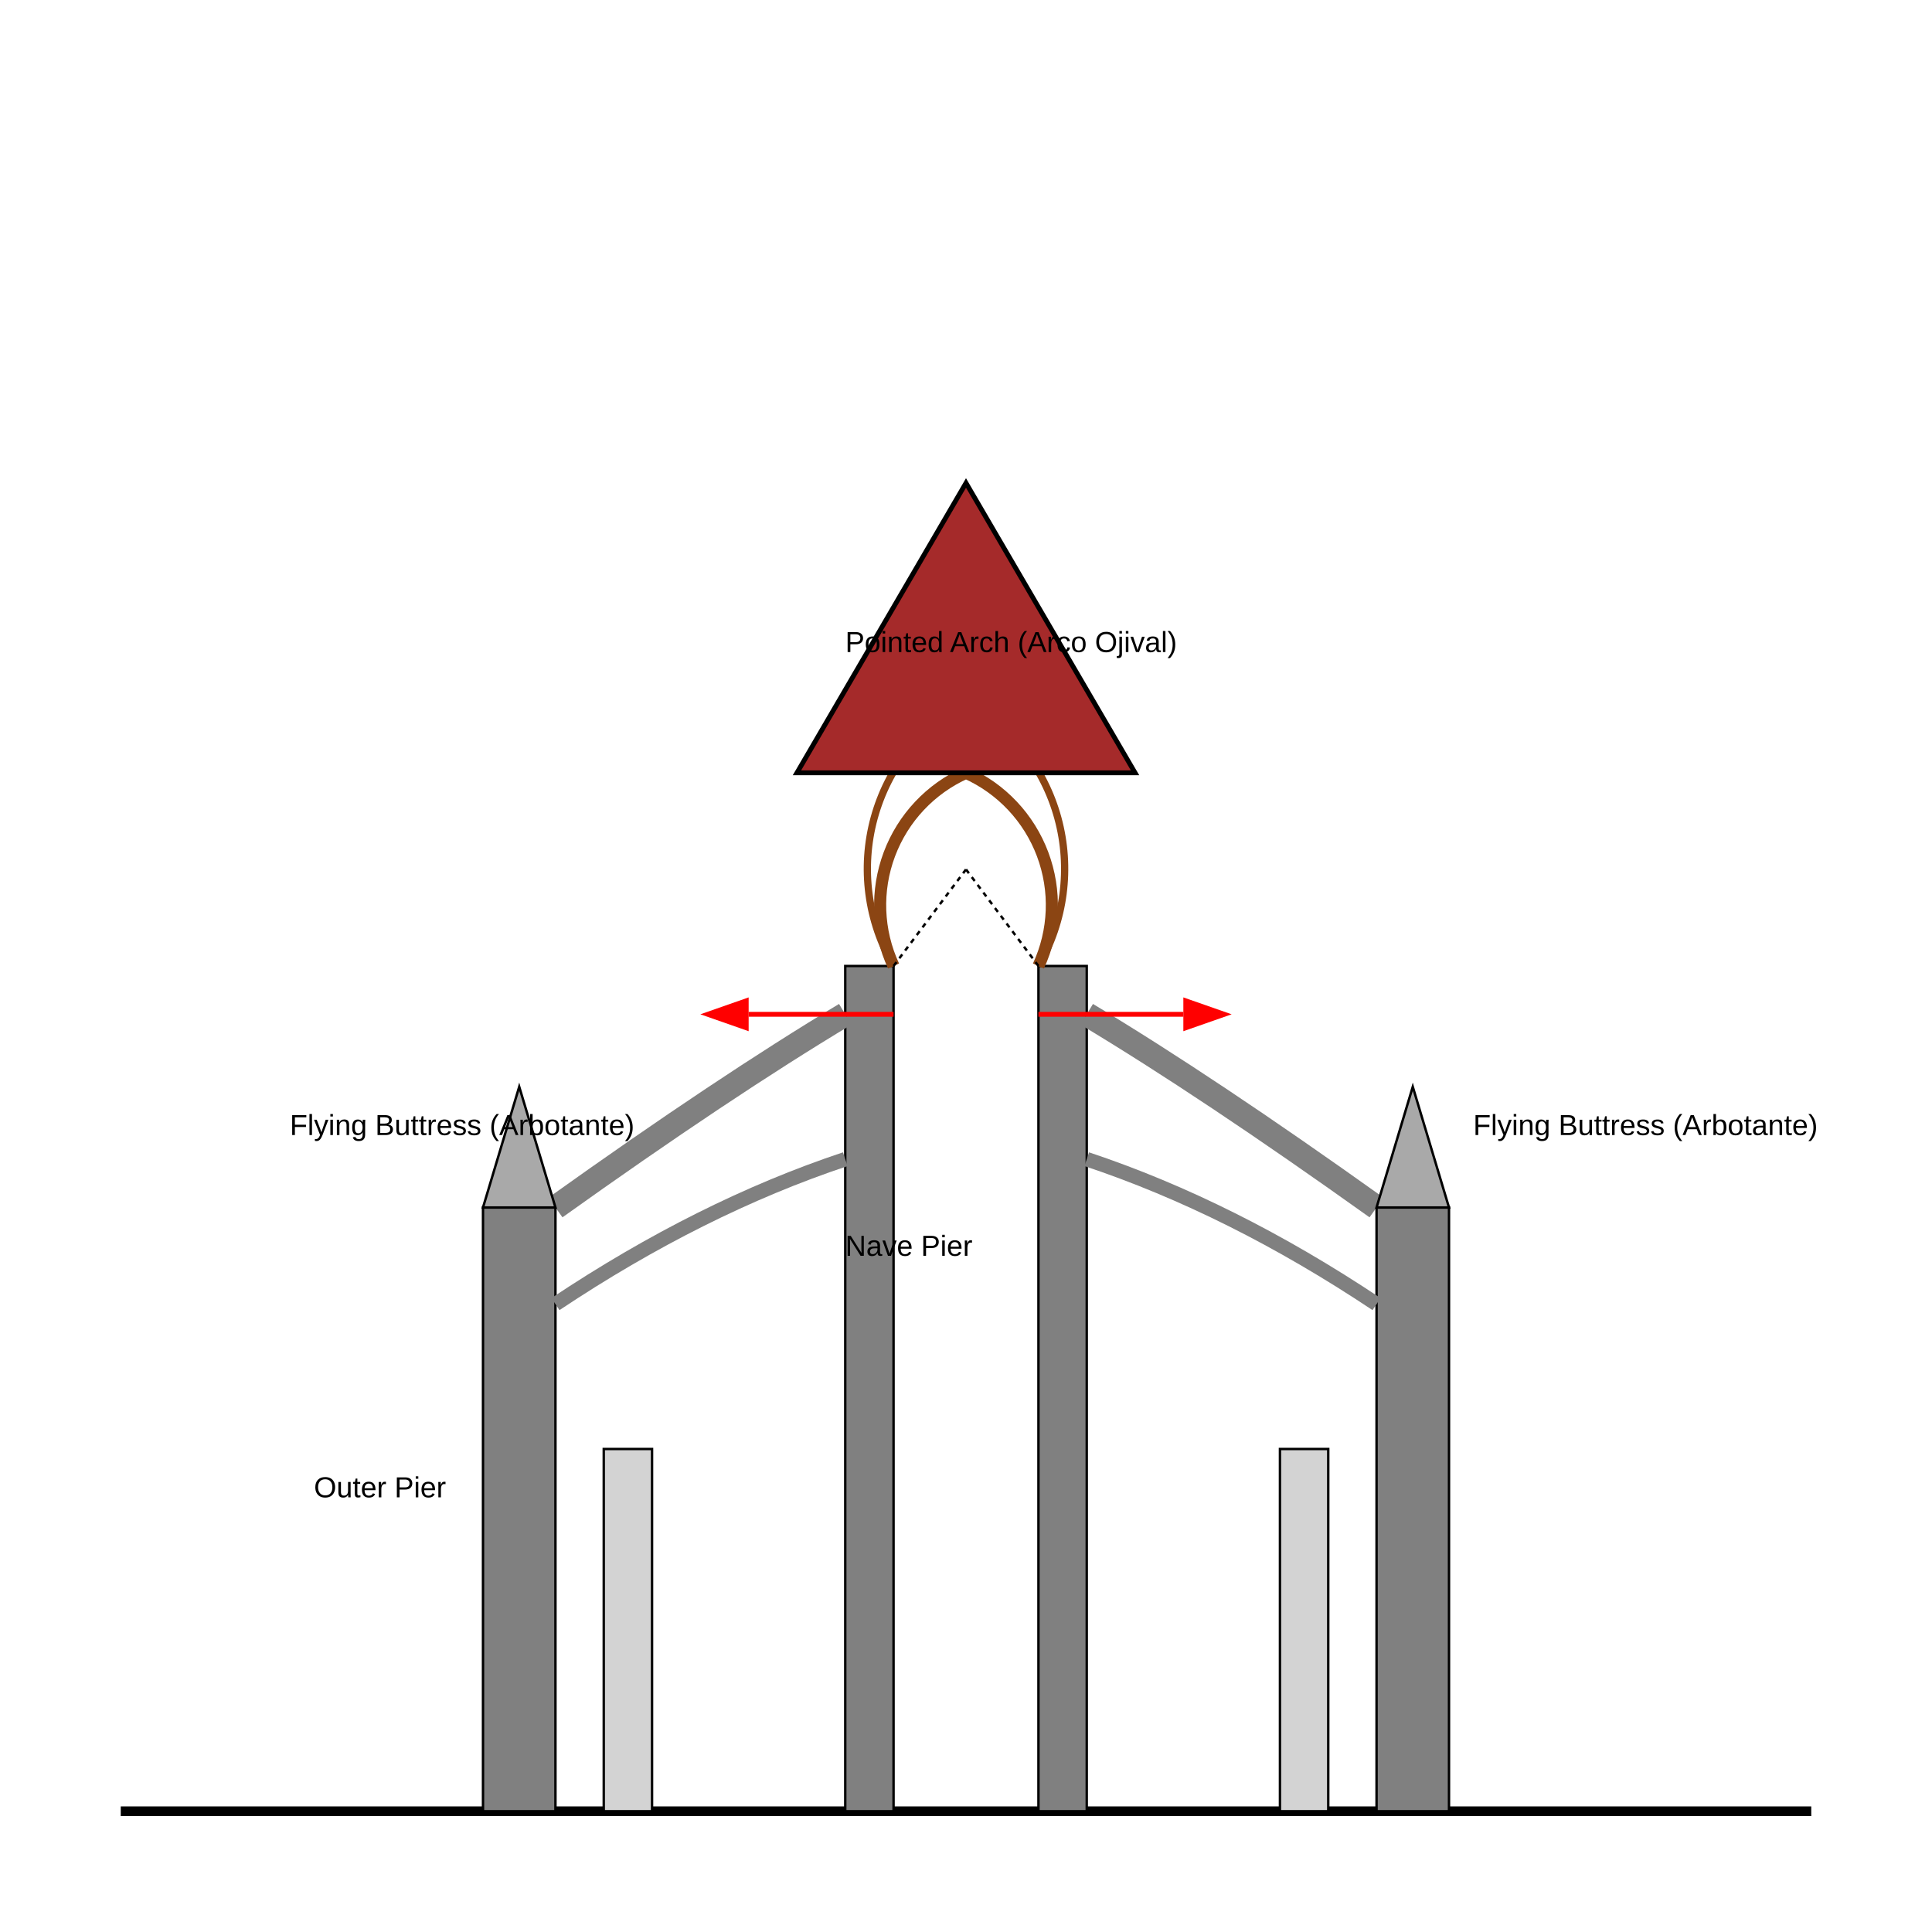
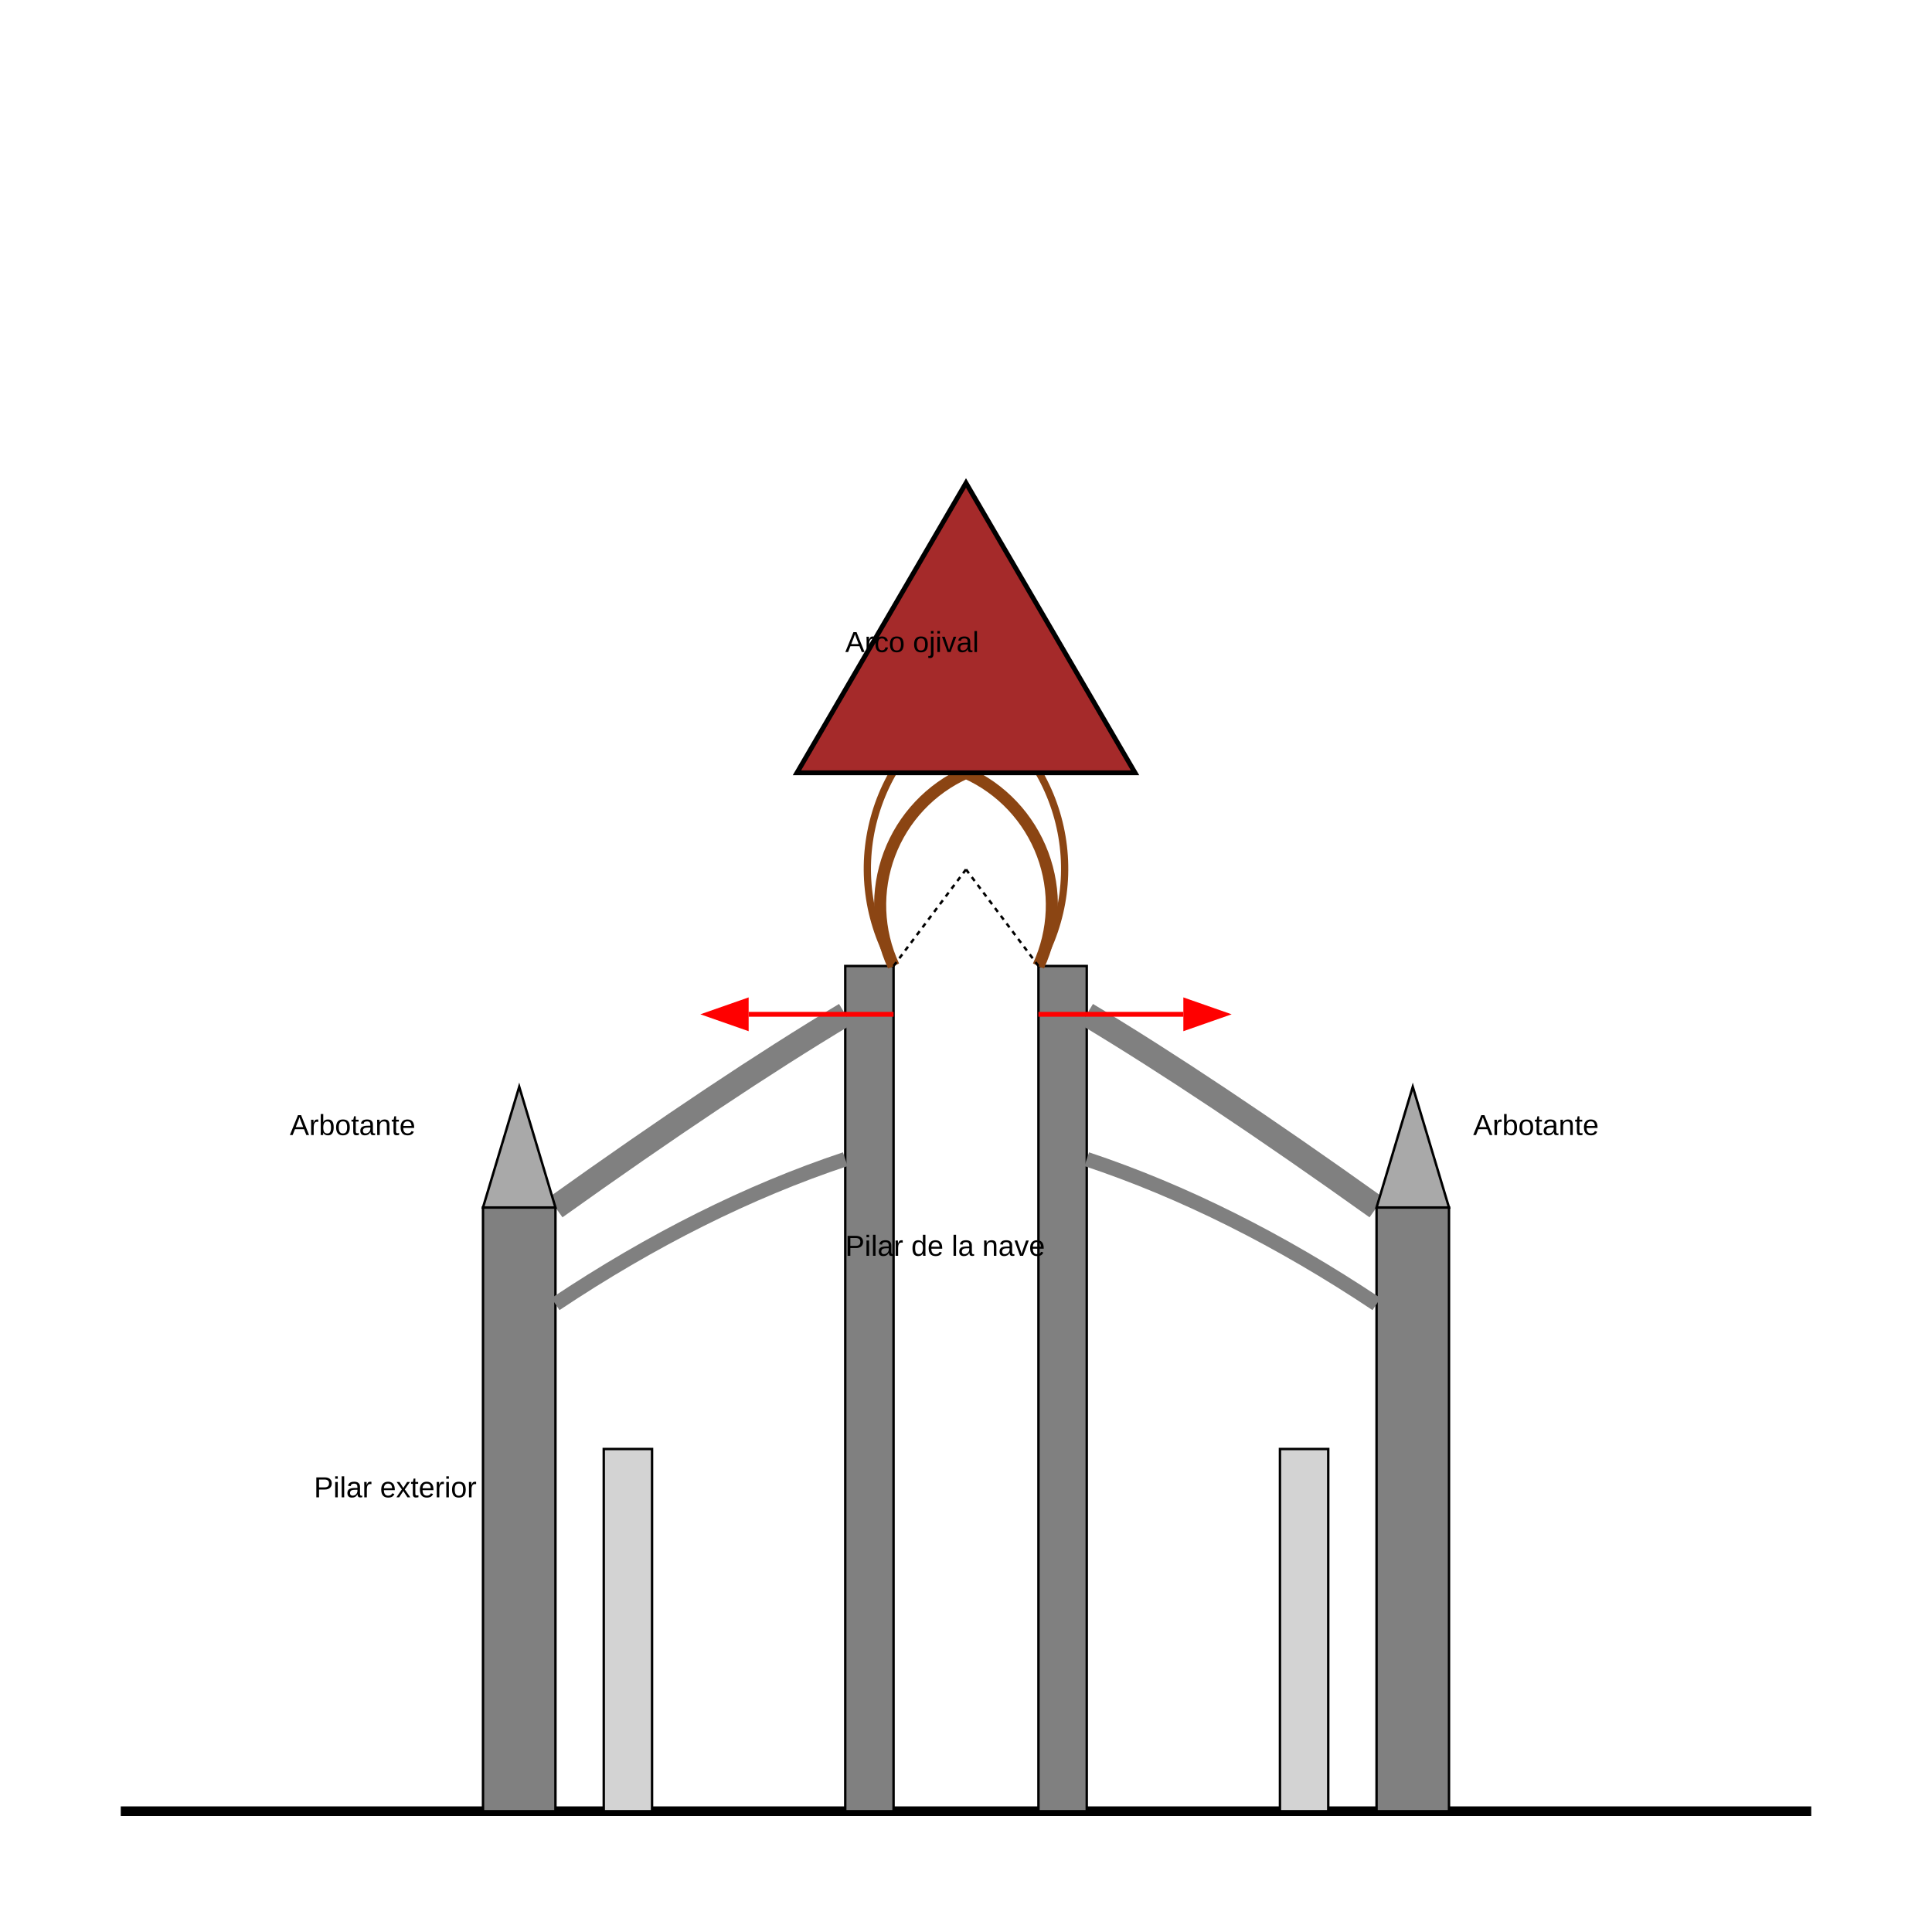
<svg xmlns="http://www.w3.org/2000/svg" width="800" height="800" style="background-color: #f5f5f5;">
  <line x1="50" y1="750" x2="750" y2="750" stroke="black" stroke-width="4" />
  <rect x="350" y="400" width="20" height="350" fill="gray" stroke="black" />
  <rect x="430" y="400" width="20" height="350" fill="gray" stroke="black" />
  <path d="M 370 400 A 60 60 0 0 1 400 320 A 60 60 0 0 1 430 400" fill="none" stroke="#8b4513" stroke-width="5" />
  <path d="M 370 400 A 80 80 0 0 1 400 290 A 80 80 0 0 1 430 400" fill="none" stroke="#8b4513" stroke-width="3" />
  <line x1="370" y1="400" x2="400" y2="360" stroke="black" stroke-width="1" stroke-dasharray="2,2" />
  <line x1="430" y1="400" x2="400" y2="360" stroke="black" stroke-width="1" stroke-dasharray="2,2" />
  <rect x="200" y="500" width="30" height="250" fill="gray" stroke="black" />
  <rect x="570" y="500" width="30" height="250" fill="gray" stroke="black" />
  <rect x="250" y="600" width="20" height="150" fill="lightgray" stroke="black" />
  <rect x="530" y="600" width="20" height="150" fill="lightgray" stroke="black" />
  <path d="M 230 500 Q 300 450 350 420" fill="none" stroke="gray" stroke-width="10" />
  <path d="M 230 540 Q 290 500 350 480" fill="none" stroke="gray" stroke-width="6" />
  <path d="M 570 500 Q 500 450 450 420" fill="none" stroke="gray" stroke-width="10" />
  <path d="M 570 540 Q 510 500 450 480" fill="none" stroke="gray" stroke-width="6" />
  <polygon points="200,500 215,450 230,500" fill="darkgray" stroke="black" />
  <polygon points="570,500 585,450 600,500" fill="darkgray" stroke="black" />
  <polygon points="330,320 400,200 470,320" fill="#a52a2a" stroke="black" stroke-width="2" />
-   <text x="350" y="270" font-family="Arial" font-size="12" fill="black">Pointed Arch (Arco Ojival)</text>
-   <text x="120" y="470" font-family="Arial" font-size="12" fill="black">Flying Buttress (Arbotante)</text>
-   <text x="610" y="470" font-family="Arial" font-size="12" fill="black">Flying Buttress (Arbotante)</text>
-   <text x="350" y="520" font-family="Arial" font-size="12" fill="black">Nave Pier</text>
-   <text x="130" y="620" font-family="Arial" font-size="12" fill="black">Outer Pier</text>
+   <text x="350" y="270" font-family="Arial" font-size="12" fill="black">Arco ojival</text>
+   <text x="120" y="470" font-family="Arial" font-size="12" fill="black">Arbotante</text>
+   <text x="610" y="470" font-family="Arial" font-size="12" fill="black">Arbotante</text>
+   <text x="350" y="520" font-family="Arial" font-size="12" fill="black">Pilar de la nave</text>
+   <text x="130" y="620" font-family="Arial" font-size="12" fill="black">Pilar exterior</text>
  <line x1="370" y1="420" x2="310" y2="420" stroke="red" stroke-width="2" marker-end="url(#arrowhead)" />
  <line x1="430" y1="420" x2="490" y2="420" stroke="red" stroke-width="2" marker-end="url(#arrowhead)" />
  <defs>
    <marker id="arrowhead" markerWidth="10" markerHeight="7" refX="0" refY="3.5" orient="auto">
      <polygon points="0 0, 10 3.5, 0 7" fill="red" />
    </marker>
  </defs>
</svg>
